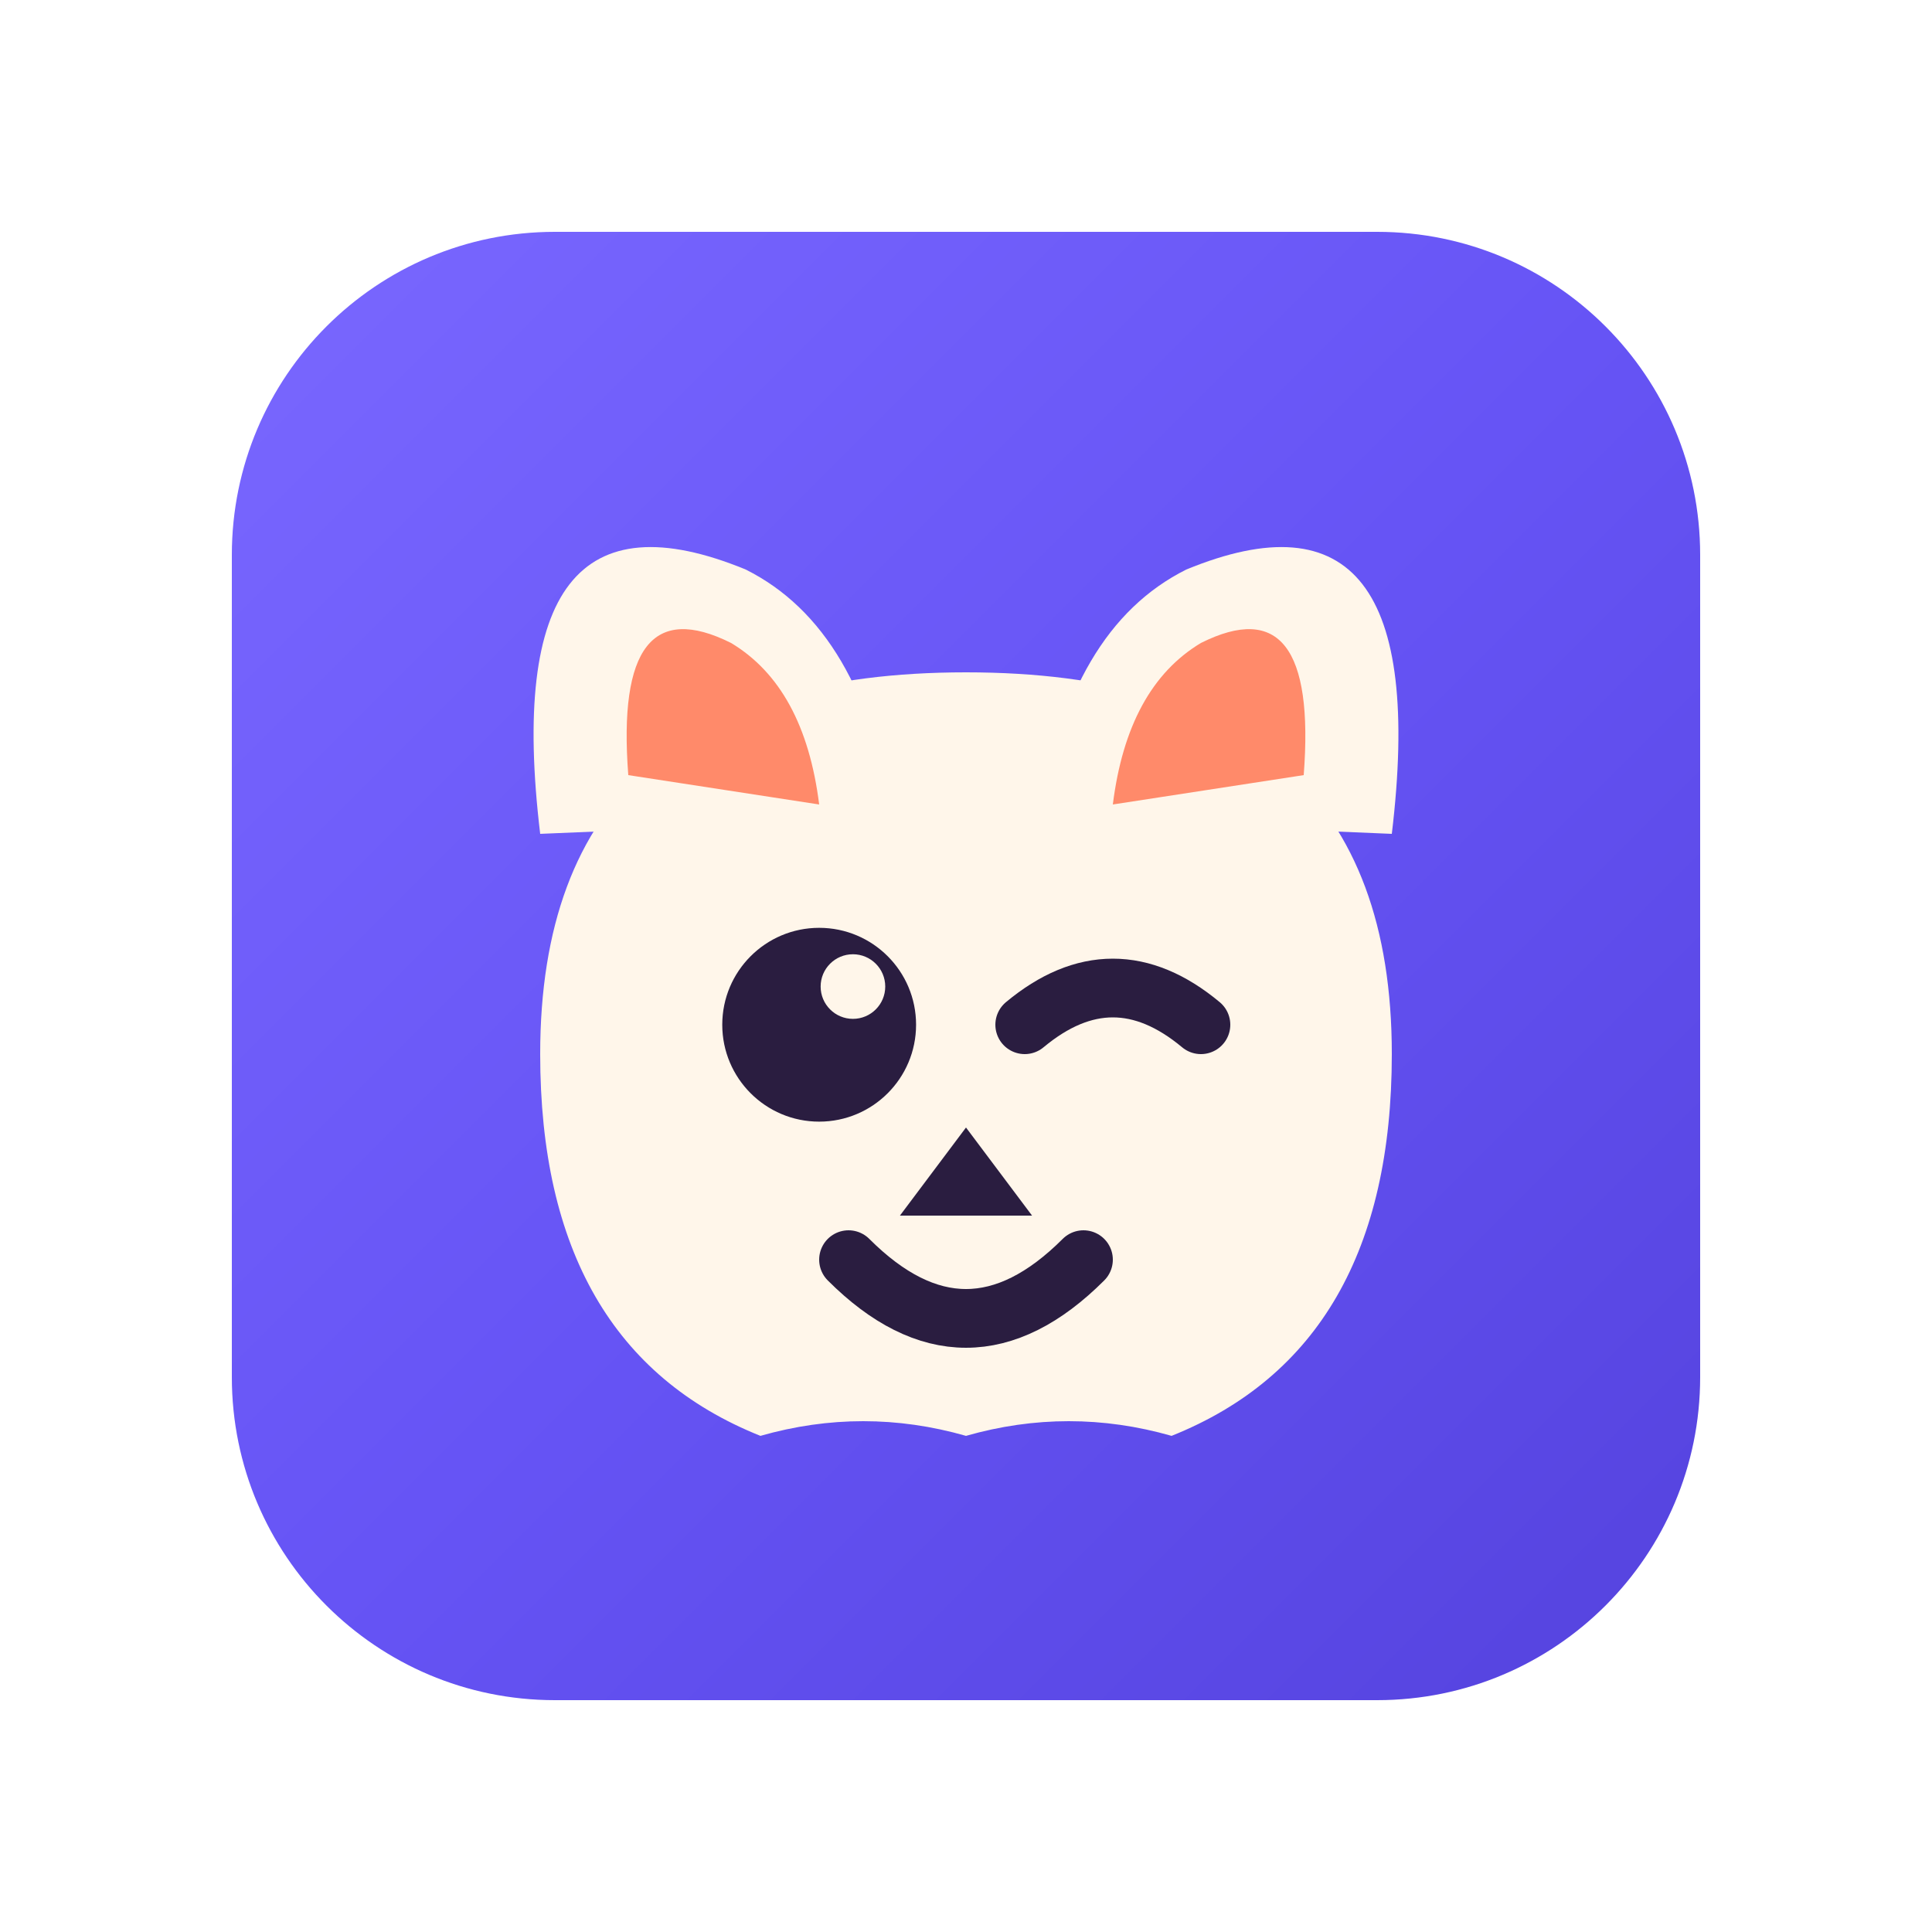
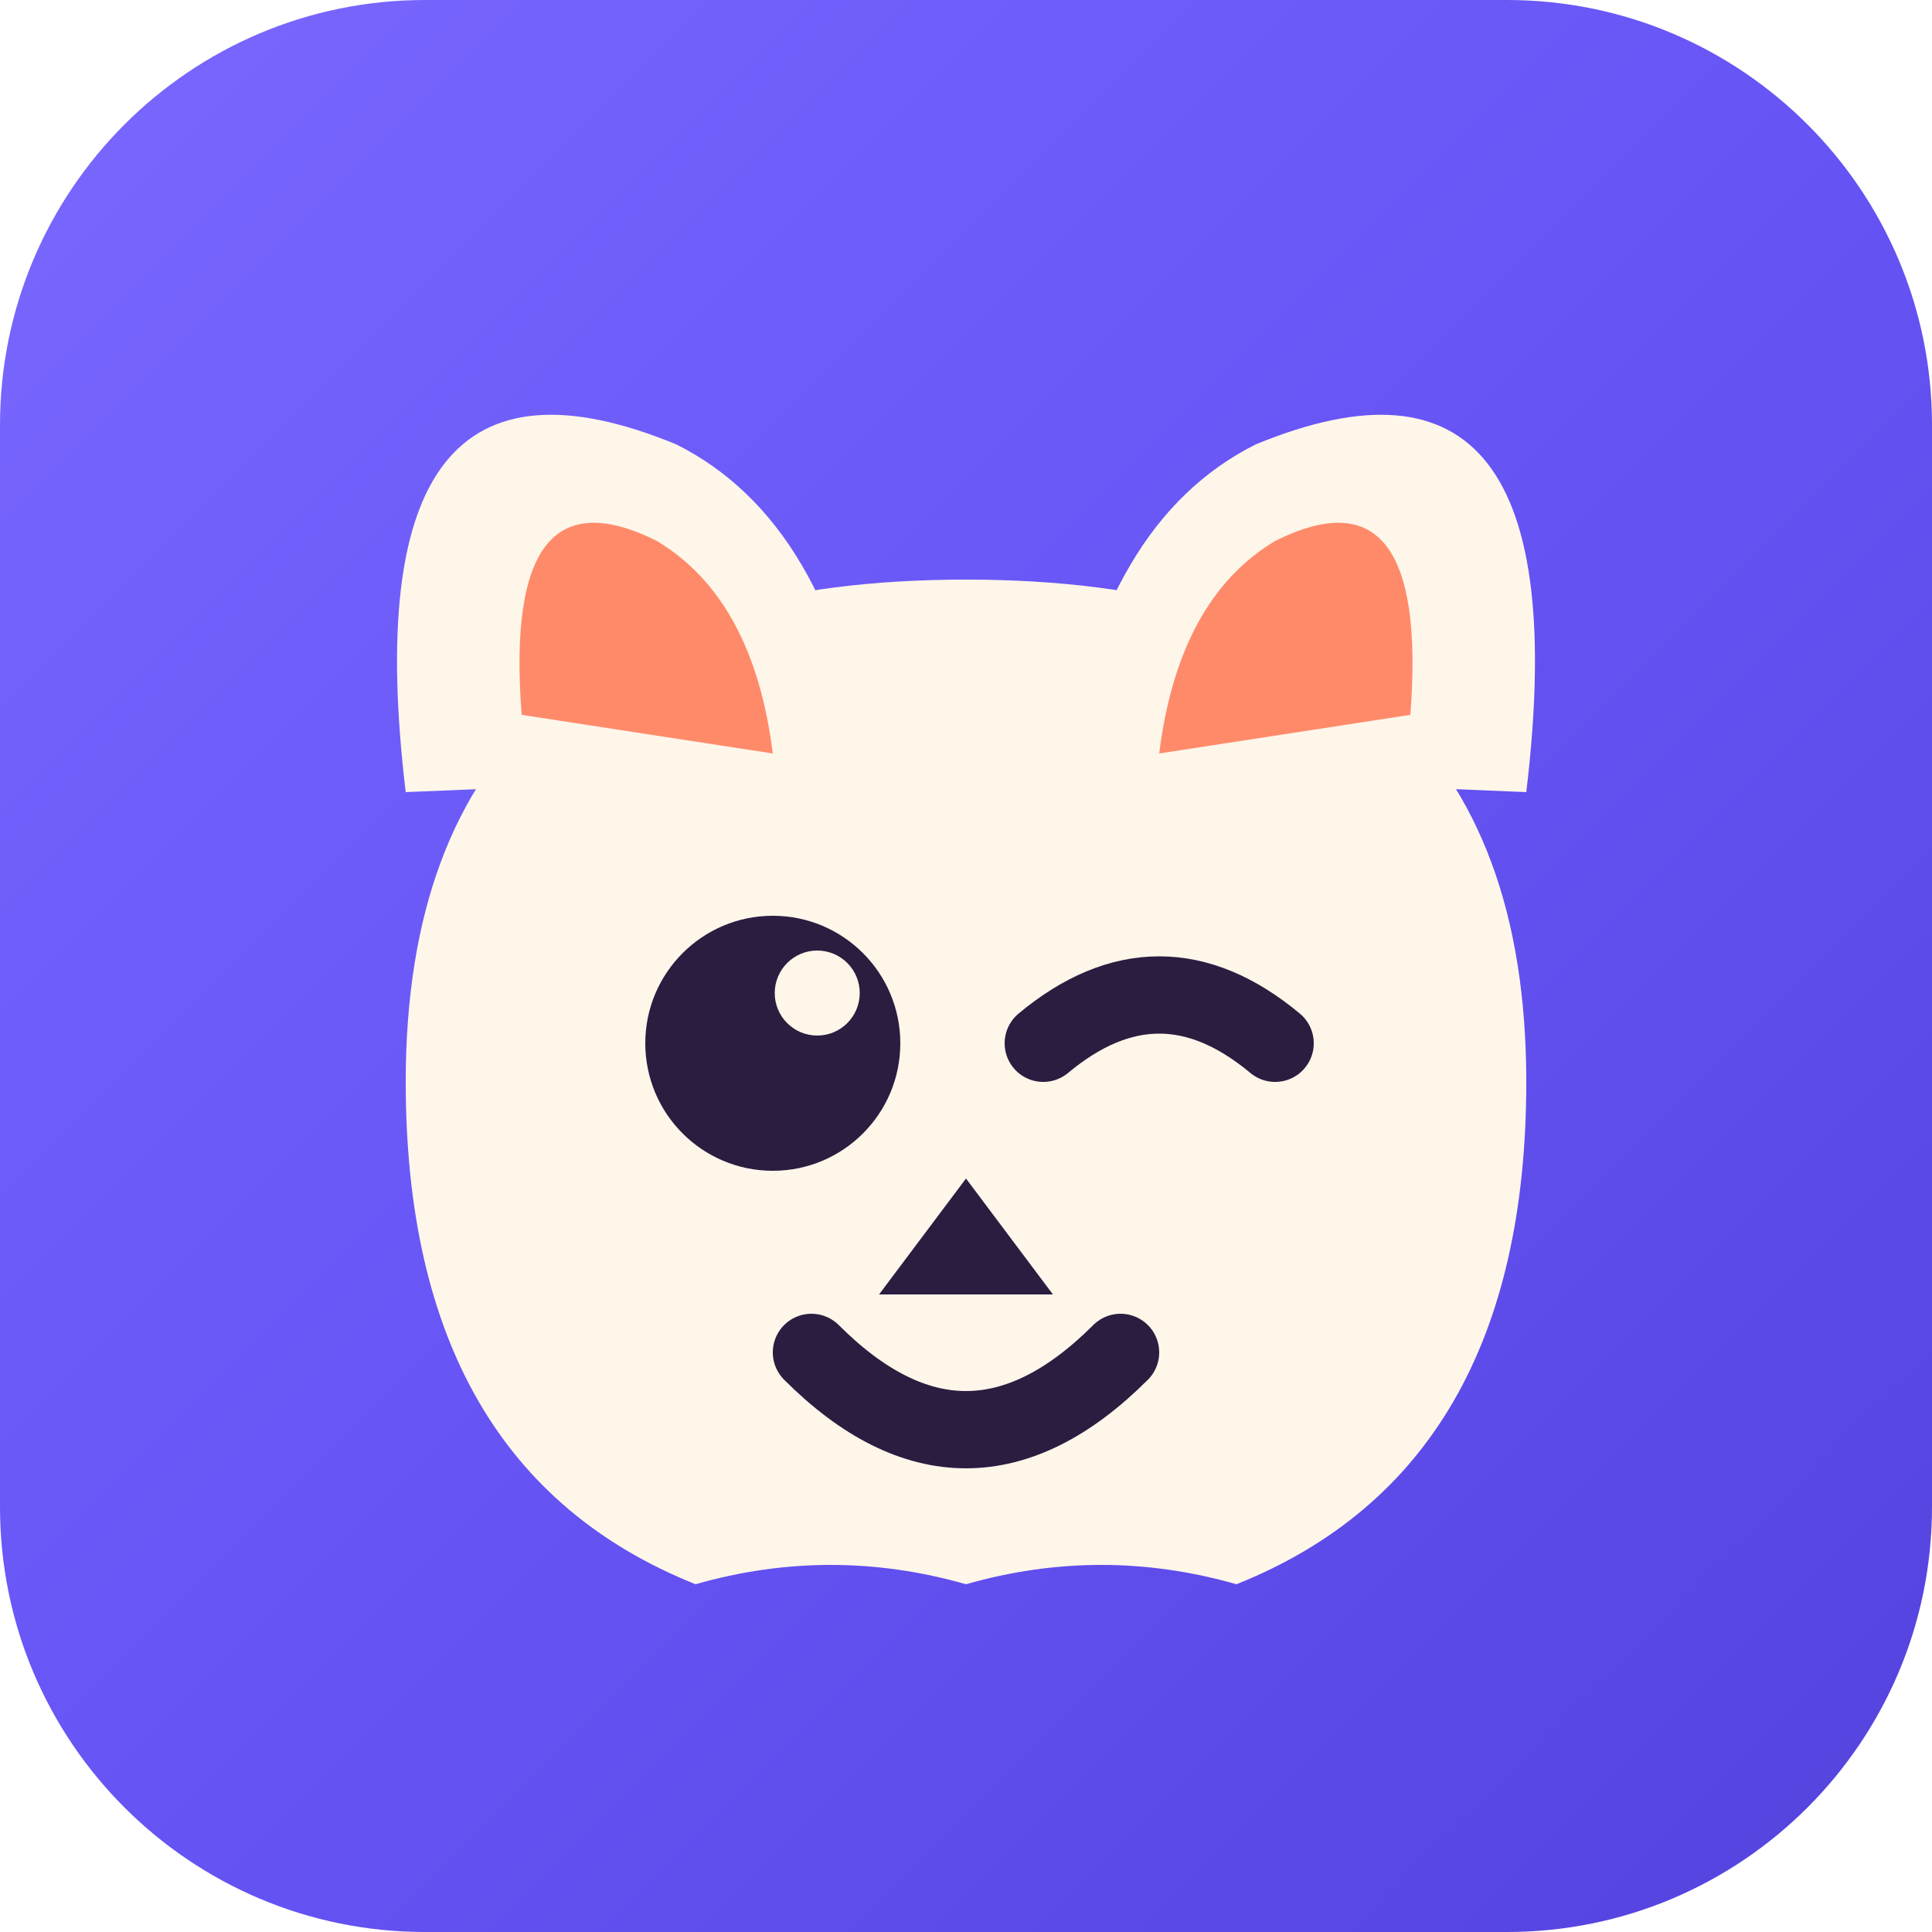
<svg xmlns="http://www.w3.org/2000/svg" width="100" height="100" viewBox="0 0 100 100" fill="none" role="img" aria-label="Chatovo">
  <defs>
    <linearGradient id="plaque" x1="0" y1="0" x2="1" y2="1">
      <stop offset="0" stop-color="#7a68ff" />
      <stop offset="0.5" stop-color="#6654f5" />
      <stop offset="1" stop-color="#5442dd" />
    </linearGradient>
  </defs>
-   <g transform="translate(50 50) scale(0.76) translate(-50 -50)">
-     <rect width="100" height="100" rx="22" fill="url(#plaque)" />
-     <g fill="#fff6ea">
-       <path d="M21 41 Q18 16 35 23 Q43 27 45 40 Z" />
-       <path d="M79 41 Q82 16 65 23 Q57 27 55 40 Z" />
-       <path d="M50 30 Q79 30 79 56 Q79 76 64 82 Q57 80 50 82 Q43 80 36 82 Q21 76 21 56 Q21 30 50 30 Z" />
-     </g>
-     <path d="M27 37 Q26 24 34 28 Q39 31 40 39 Z" fill="#ff8a6a" />
-     <path d="M73 37 Q74 24 66 28 Q61 31 60 39 Z" fill="#ff8a6a" />
-     <circle cx="40" cy="54" r="6.6" fill="#2a1d40" />
-     <circle cx="42.3" cy="51.4" r="2.2" fill="#fff6ea" />
-     <path d="M54 54 Q60 49 66 54" stroke="#2a1d40" stroke-width="4" fill="none" stroke-linecap="round" />
-     <path d="M50 61 L45.5 67 H54.5 Z" fill="#2a1d40" />
-     <path d="M42 70 Q50 78 58 70" stroke="#2a1d40" stroke-width="4" fill="none" stroke-linecap="round" />
+   <rect width="100" height="100" rx="22" fill="url(#plaque)" />
+   <g fill="#fff6ea">
+     <path d="M21 41 Q18 16 35 23 Q43 27 45 40 Z" />
+     <path d="M79 41 Q82 16 65 23 Q57 27 55 40 Z" />
+     <path d="M50 30 Q79 30 79 56 Q79 76 64 82 Q57 80 50 82 Q43 80 36 82 Q21 76 21 56 Q21 30 50 30 Z" />
  </g>
+   <path d="M27 37 Q26 24 34 28 Q39 31 40 39 Z" fill="#ff8a6a" />
+   <path d="M73 37 Q74 24 66 28 Q61 31 60 39 Z" fill="#ff8a6a" />
+   <circle cx="40" cy="54" r="6.6" fill="#2a1d40" />
+   <circle cx="42.3" cy="51.4" r="2.2" fill="#fff6ea" />
+   <path d="M54 54 Q60 49 66 54" stroke="#2a1d40" stroke-width="4" fill="none" stroke-linecap="round" />
+   <path d="M50 61 L45.5 67 H54.5 Z" fill="#2a1d40" />
+   <path d="M42 70 Q50 78 58 70" stroke="#2a1d40" stroke-width="4" fill="none" stroke-linecap="round" />
</svg>
